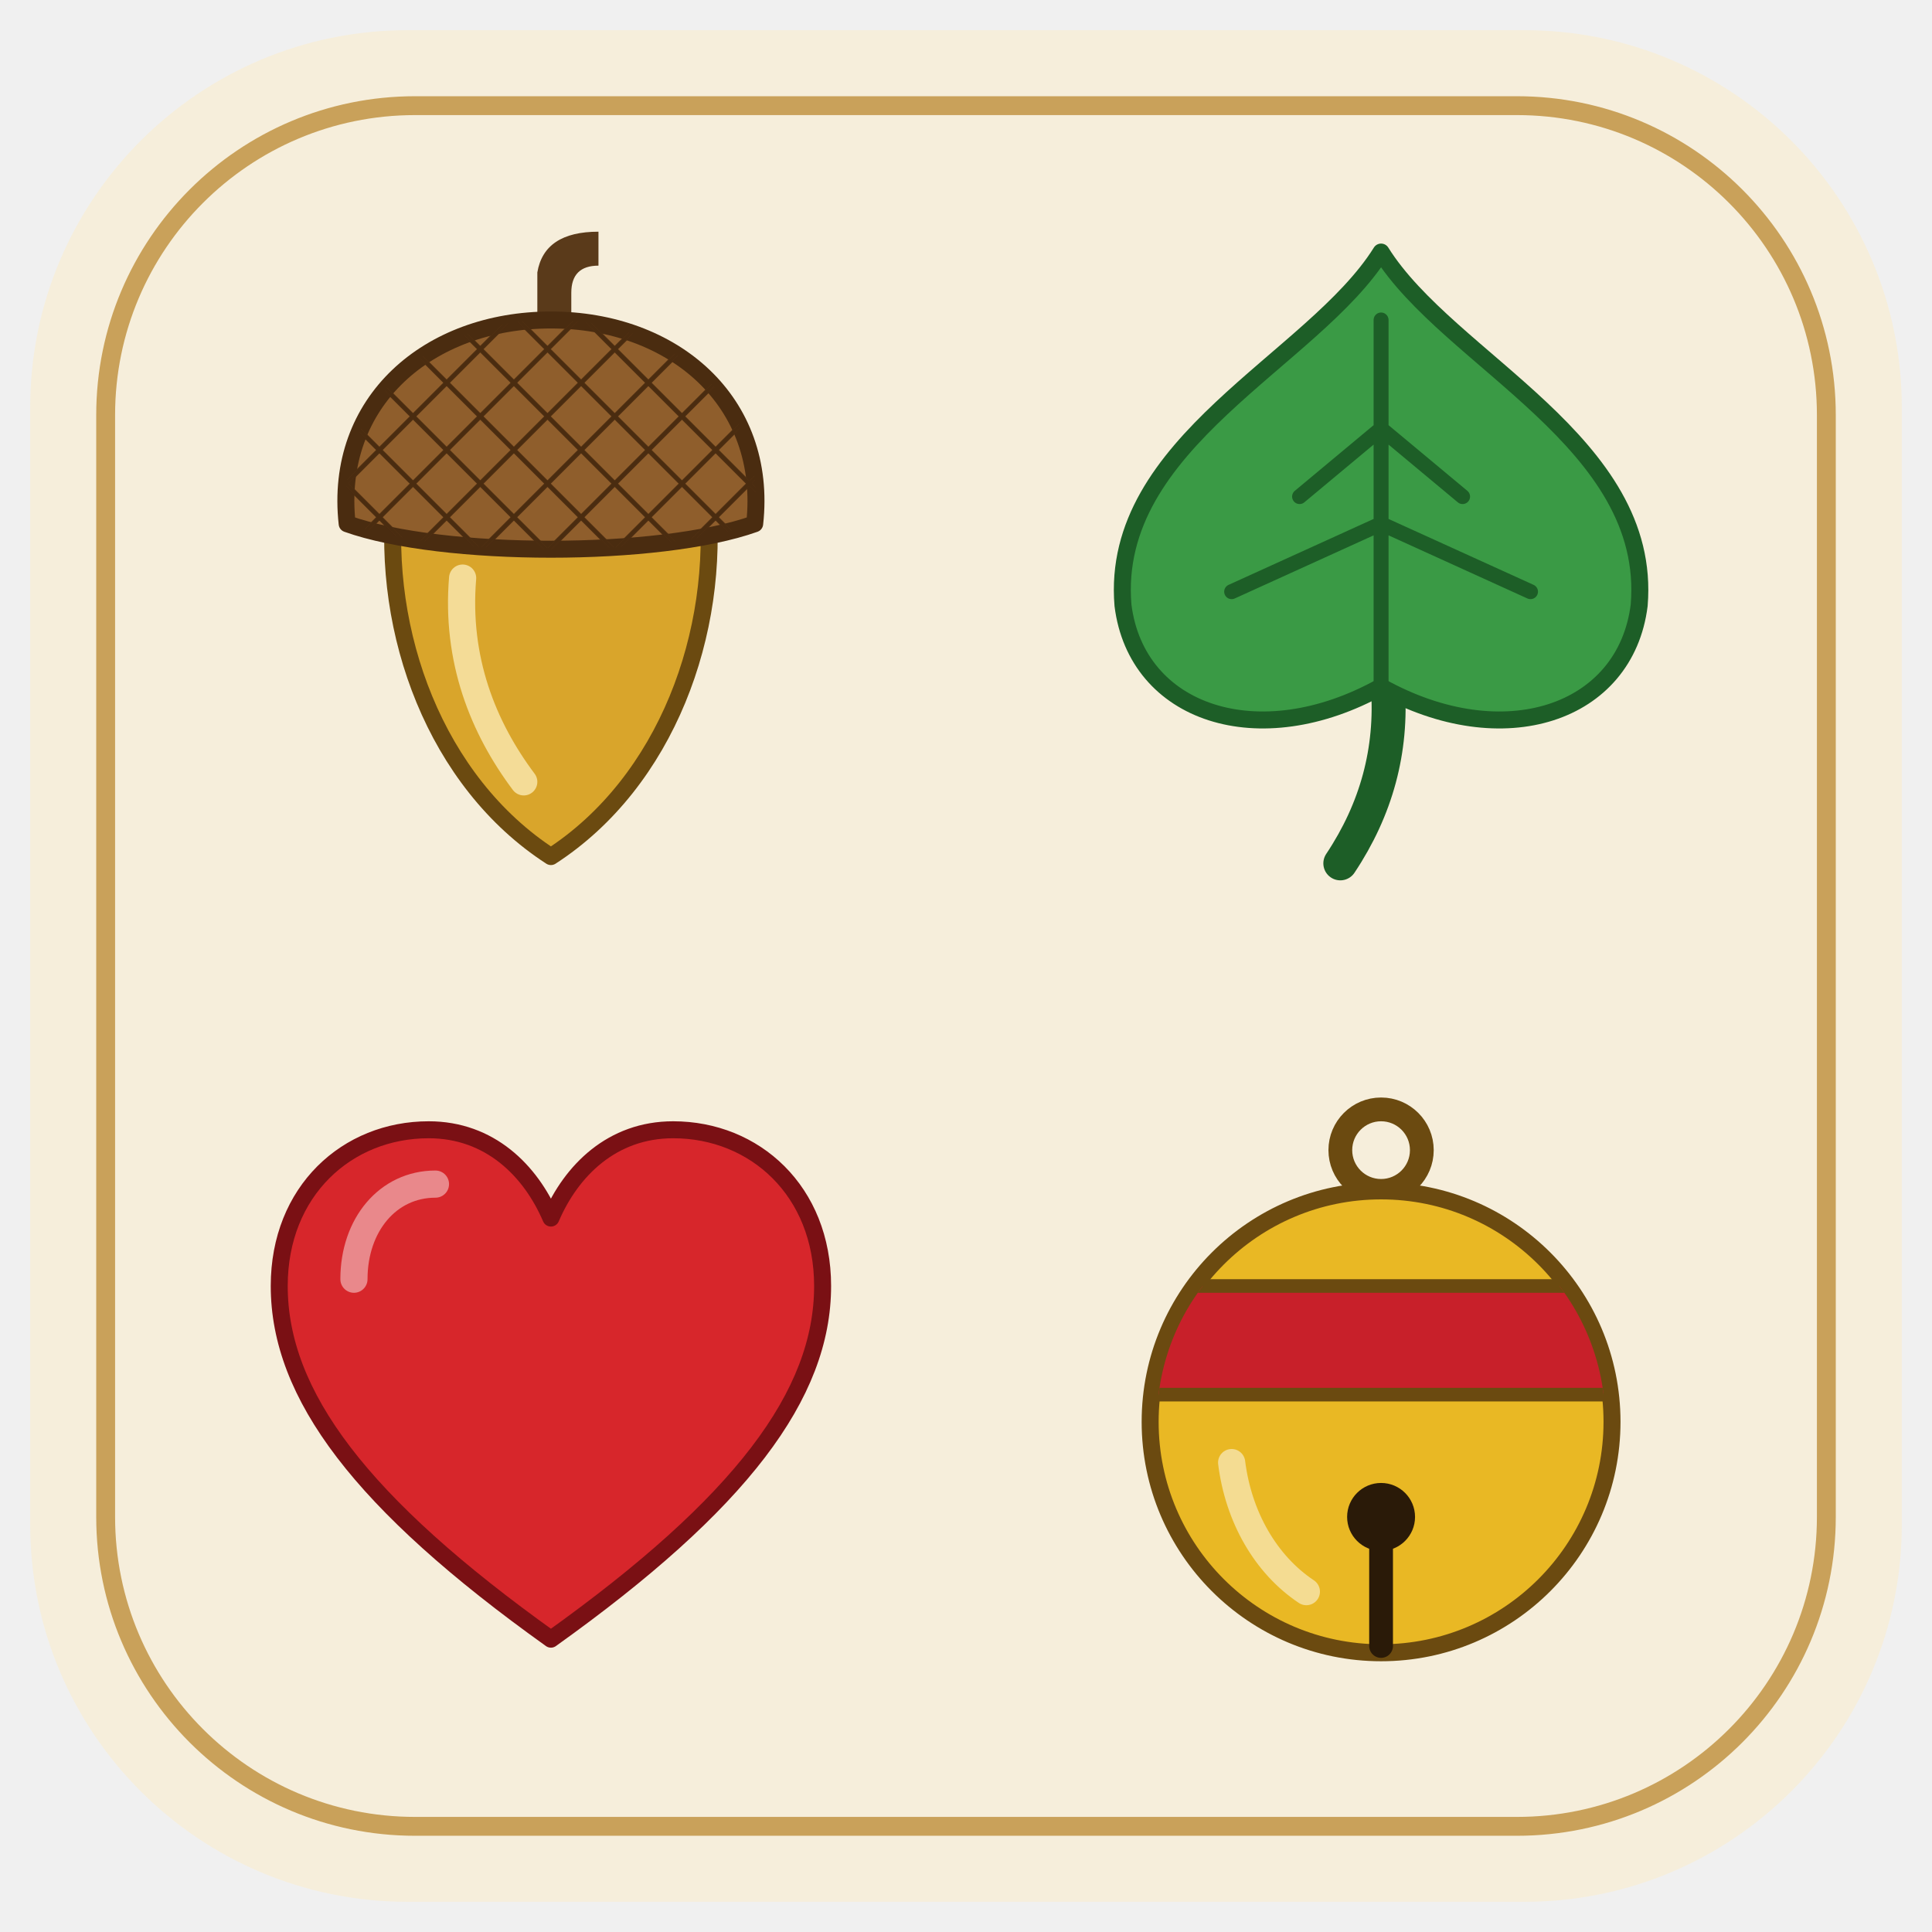
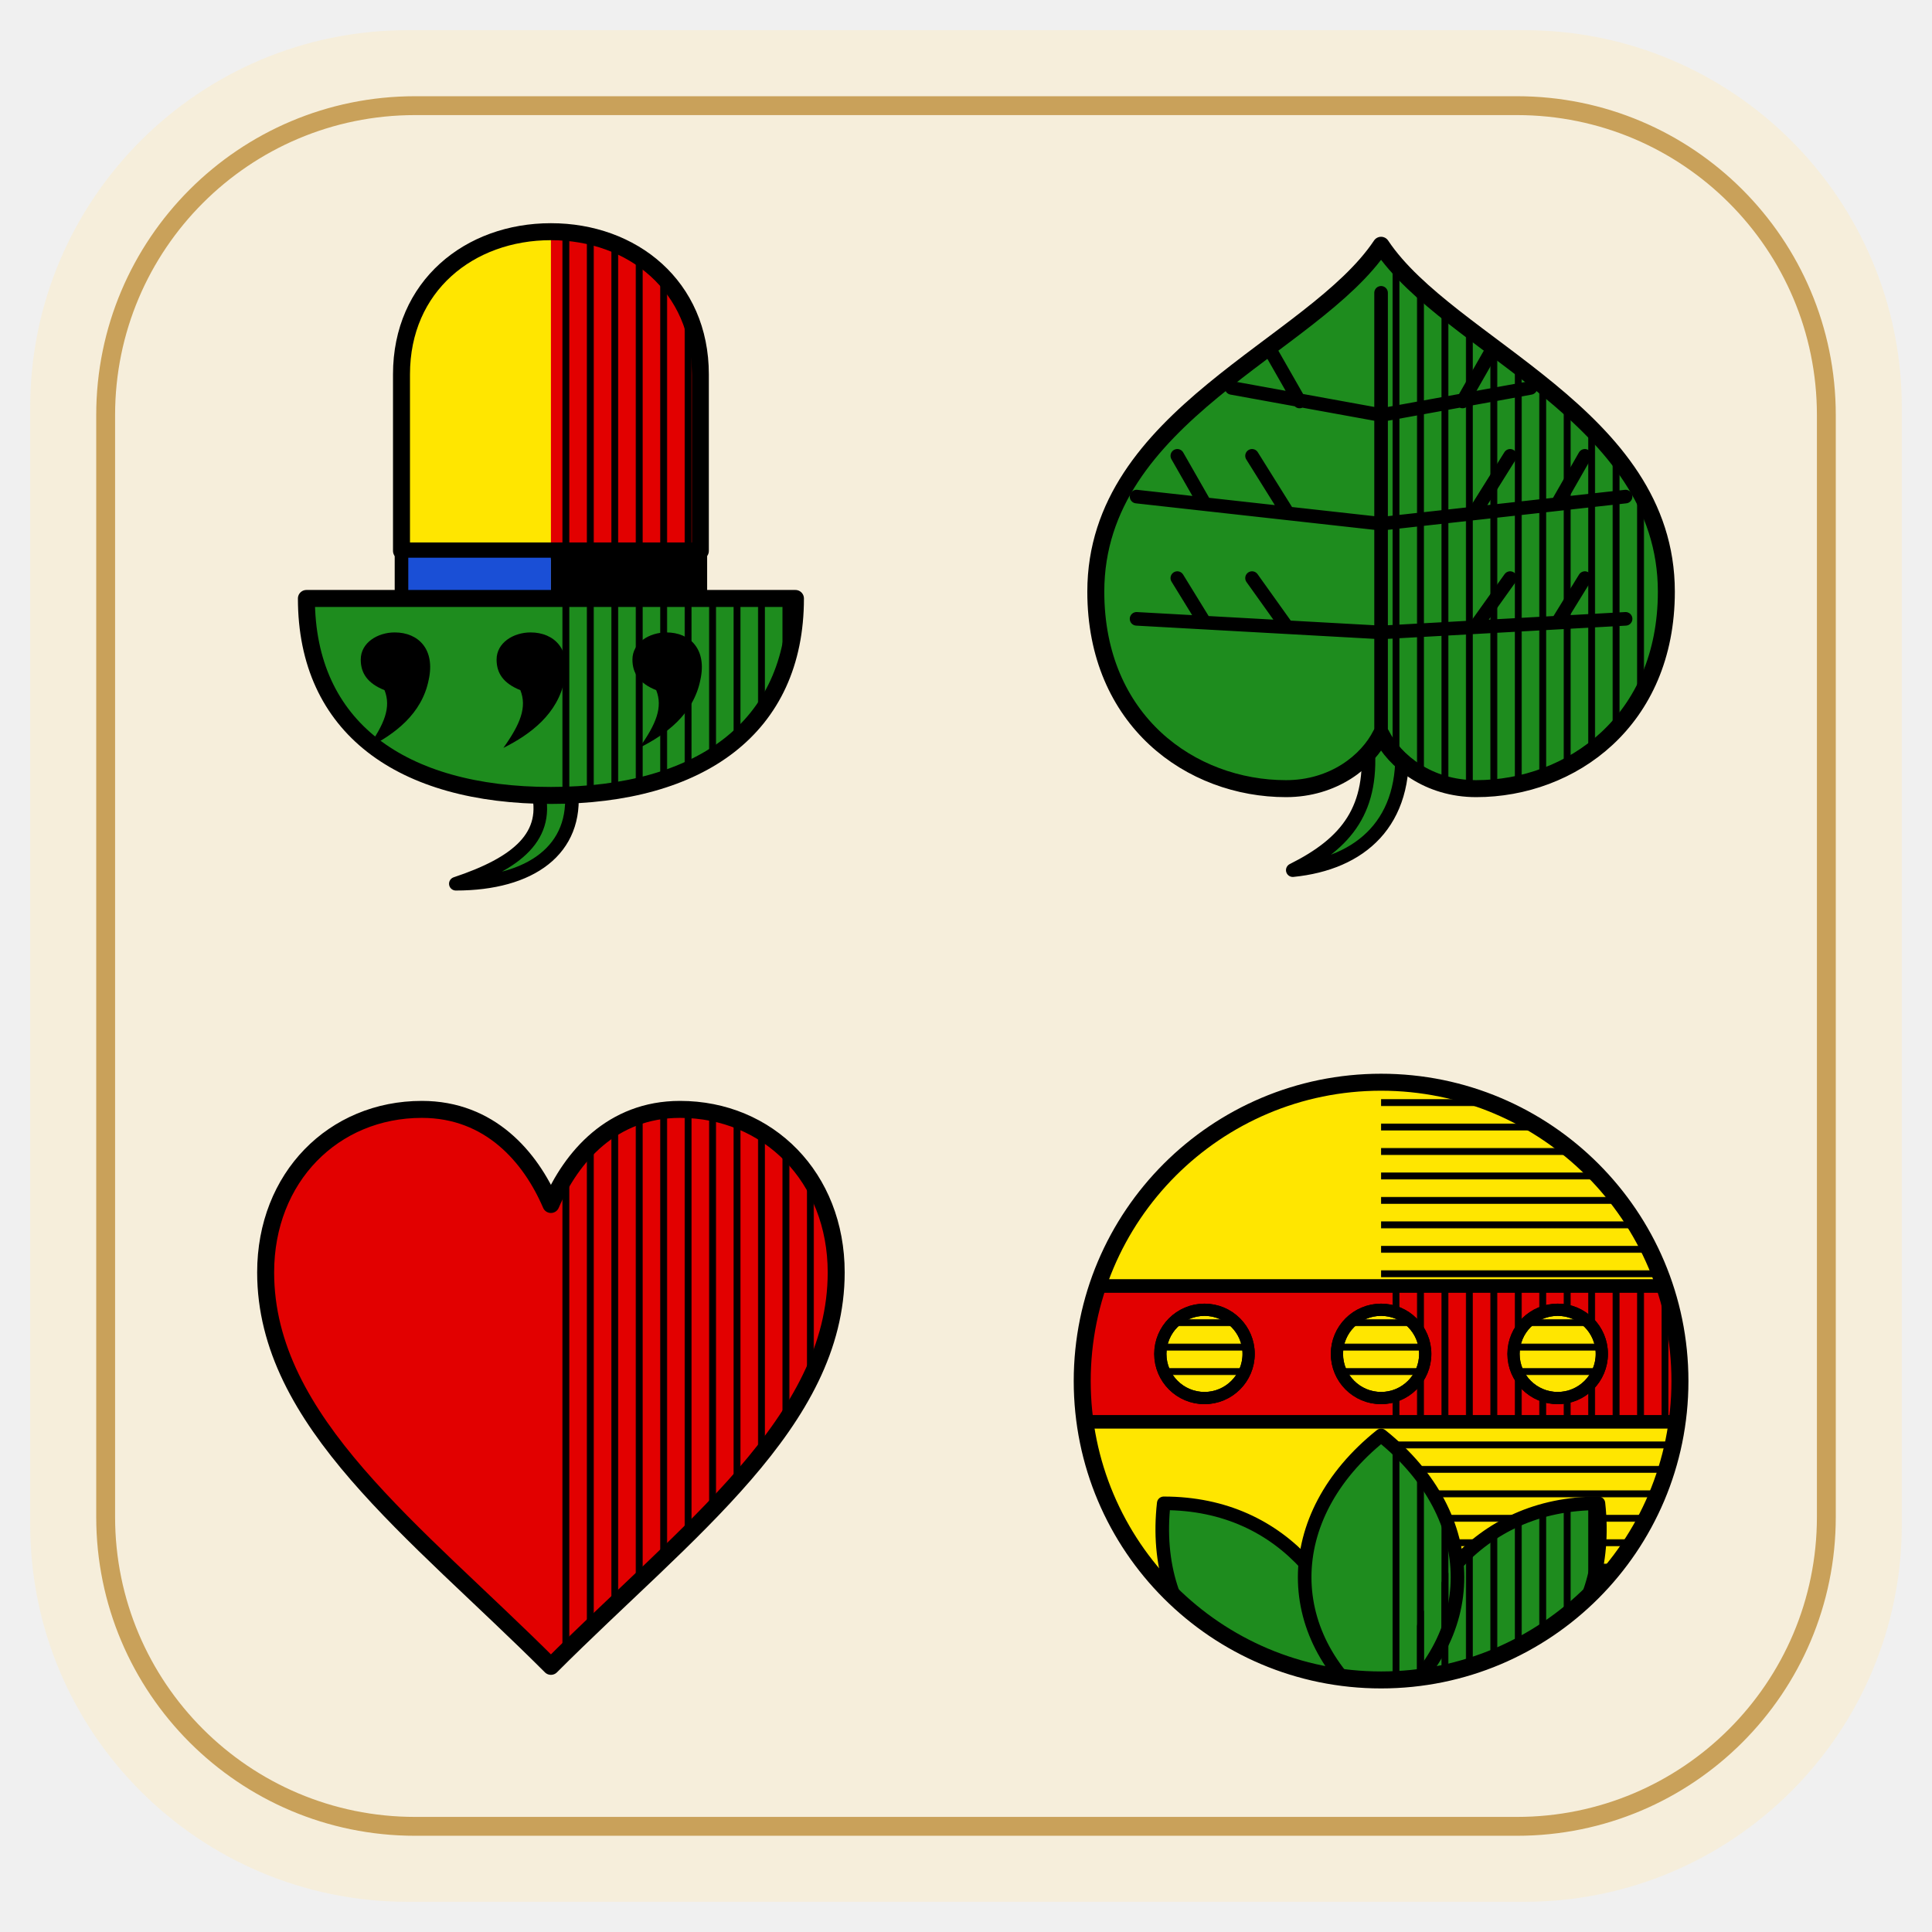
<svg xmlns="http://www.w3.org/2000/svg" viewBox="0 0 512 512">
  <defs>
-     <pattern id="lg-hatch" width="7" height="7" patternUnits="userSpaceOnUse" patternTransform="rotate(45)">
-       <path d="M0 0V7M0 0H7" stroke="#4a2c10" stroke-width="1.4" />
+     <pattern id="lg-vl" width="3.6" height="4" patternUnits="userSpaceOnUse">
+       <path d="M1.8 0V4" stroke="#000" stroke-width="1" />
    </pattern>
-     <clipPath id="lg-ball">
-       <circle cx="50" cy="56" r="33" />
+     <pattern id="lg-hl" width="4" height="3.6" patternUnits="userSpaceOnUse">
+       <path d="M0 1.8H4" stroke="#000" stroke-width="1" />
+     </pattern>
+     <clipPath id="lg-r">
+       <rect x="50" y="-10" width="60" height="120" />
+     </clipPath>
+     <clipPath id="lg-c">
+       <circle cx="50" cy="50" r="44" />
    </clipPath>
    <g id="lg-eichel">
-       <path d="M48 20V9Q49 3 57 3V8Q53 8 53 12V20Z" fill="#5a3a1a" />
-       <path d="M27 42C25 62 33 84 50 95C67 84 75 62 73 42Z" fill="#d9a52b" stroke="#6b4a10" stroke-width="2.5" stroke-linejoin="round" />
-       <path d="M37 54C36 66 40 76 46 84" fill="none" stroke="#fff3c4" stroke-width="4" stroke-linecap="round" opacity=".7" />
-       <path d="M20 46C18 28 32 16 50 16C68 16 82 28 80 46C66 51 34 51 20 46Z" fill="#8f5e2c" stroke="#4a2c10" stroke-width="2.5" stroke-linejoin="round" />
-       <path d="M20 46C18 28 32 16 50 16C68 16 82 28 80 46C66 51 34 51 20 46Z" fill="url(#lg-hatch)" />
+       <path d="M48 85C50 92 45 96 36 99C47 99 54 94 53 85Z" fill="#1e8c1e" stroke="#000" stroke-width="2" stroke-linejoin="round" />
+       <path d="M28 50V24C28 11 38 3 50 3C62 3 72 11 72 24V50Z" fill="#ffe600" />
+       <g clip-path="url(#lg-r)">
+         <path d="M28 50V24C28 11 38 3 50 3C62 3 72 11 72 24V50Z" fill="#e20000" />
+         <path d="M28 50V24C28 11 38 3 50 3C62 3 72 11 72 24V50Z" fill="url(#lg-vl)" />
+       </g>
+       <path d="M28 50V24C28 11 38 3 50 3C62 3 72 11 72 24V50Z" fill="none" stroke="#000" stroke-width="2.5" stroke-linejoin="round" />
+       <rect x="28" y="50" width="22" height="7" fill="#1a4fd6" />
+       <rect x="50" y="50" width="22" height="7" fill="#000" />
+       <rect x="28" y="50" width="44" height="7" fill="none" stroke="#000" stroke-width="2" />
+       <path d="M14 57H86C86 76 72 86 50 86C28 86 14 76 14 57Z" fill="#1e8c1e" />
+       <path d="M14 57H86C86 76 72 86 50 86C28 86 14 76 14 57Z" fill="url(#lg-vl)" clip-path="url(#lg-r)" />
+       <path d="M14 57H86C86 76 72 86 50 86C28 86 14 76 14 57Z" fill="none" stroke="#000" stroke-width="2.5" stroke-linejoin="round" />
+       <path id="lg-komma" d="M27 62c3.5 0 6 2.5 5 7c-1 5-5 8-9 10c2.5-3.5 3.5-6 2.5-8.5c-2.5-1-3.5-2.5-3.5-4.5c0-2.5 2.5-4 5-4Z" fill="#000" />
+       <use href="#lg-komma" transform="translate(20 0)" />
+       <use href="#lg-komma" transform="translate(40 0)" />
    </g>
    <g id="lg-laub">
-       <path d="M51 70Q52 84 44 96" fill="none" stroke="#1d5e27" stroke-width="5" stroke-linecap="round" />
-       <path d="M50 6C60 22 90 34 88 58C86 74 68 80 50 70C32 80 14 74 12 58C10 34 40 22 50 6Z" fill="#3a9a45" stroke="#1d5e27" stroke-width="2.5" stroke-linejoin="round" />
-       <path d="M50 16V70M50 32L38 42M50 32L62 42M50 46L28 56M50 46L72 56" fill="none" stroke="#1d5e27" stroke-width="2.2" stroke-linecap="round" />
+       <path d="M48 78C49 88 45 93 37 97C47 96 54 90 53 78Z" fill="#1e8c1e" stroke="#000" stroke-width="2" stroke-linejoin="round" />
+       <path d="M50 5C60 20 92 30 92 56C92 75 78 85 64 85C57 85 52 81 50 77C48 81 43 85 36 85C22 85 8 75 8 56C8 30 40 20 50 5Z" fill="#1e8c1e" />
+       <path d="M50 5C60 20 92 30 92 56C92 75 78 85 64 85C57 85 52 81 50 77C48 81 43 85 36 85C22 85 8 75 8 56C8 30 40 20 50 5Z" fill="url(#lg-vl)" clip-path="url(#lg-r)" />
+       <path d="M50 5C60 20 92 30 92 56C92 75 78 85 64 85C57 85 52 81 50 77C48 81 43 85 36 85C22 85 8 75 8 56C8 30 40 20 50 5Z" fill="none" stroke="#000" stroke-width="2.5" stroke-linejoin="round" />
+       <path d="M50 12V77M50 30L28 26M38 28L34 21M50 30L72 26M62 28L66 21M50 46L14 42M36 44L31 36M24 43L20 36M50 46L86 42M64 44L69 36M76 43L80 36M50 62L14 60M36 61L31 54M24 60.5L20 54M50 62L86 60M64 61L69 54M76 60.5L80 54" fill="none" stroke="#000" stroke-width="2" stroke-linecap="round" />
    </g>
    <g id="lg-herz">
-       <path d="M50 88C22 68 10 52 10 36C10 22 20 13 32 13C41 13 47 19 50 26C53 19 59 13 68 13C80 13 90 22 90 36C90 52 78 68 50 88Z" fill="#d7262b" stroke="#7a1014" stroke-width="2.5" stroke-linejoin="round" />
-       <path d="M21 35C21 27 26 21 33 21" fill="none" stroke="#fff" stroke-width="4" stroke-linecap="round" opacity=".45" />
+       <path d="M50 92C30 72 8 56 8 34C8 20 18 10 31 10C41 10 47 17 50 24C53 17 59 10 69 10C82 10 92 20 92 34C92 56 70 72 50 92Z" fill="#e20000" />
+       <path d="M50 92C30 72 8 56 8 34C8 20 18 10 31 10C41 10 47 17 50 24C53 17 59 10 69 10C82 10 92 20 92 34C92 56 70 72 50 92Z" fill="url(#lg-vl)" clip-path="url(#lg-r)" />
+       <path d="M50 92C30 72 8 56 8 34C8 20 18 10 31 10C41 10 47 17 50 24C53 17 59 10 69 10C82 10 92 20 92 34C92 56 70 72 50 92Z" fill="none" stroke="#000" stroke-width="2.5" stroke-linejoin="round" />
    </g>
    <g id="lg-schellen">
-       <circle cx="50" cy="16" r="6" fill="none" stroke="#6b4a10" stroke-width="3.5" />
-       <circle cx="50" cy="56" r="34" fill="#e9b824" stroke="#6b4a10" stroke-width="2.5" />
-       <g clip-path="url(#lg-ball)">
-         <rect x="10" y="36" width="80" height="16" fill="#c8202a" />
-         <path d="M10 36H90M10 52H90" stroke="#6b4a10" stroke-width="2" />
+       <g clip-path="url(#lg-c)">
+         <rect width="100" height="100" fill="#ffe600" />
+         <rect y="36" width="100" height="20" fill="#e20000" />
+         <g clip-path="url(#lg-r)">
+           <rect width="100" height="36" fill="url(#lg-hl)" />
+           <rect y="36" width="100" height="20" fill="url(#lg-vl)" />
+           <rect y="56" width="100" height="44" fill="url(#lg-hl)" />
+         </g>
+         <path d="M0 36H100M0 56H100" stroke="#000" stroke-width="2" />
+         <g stroke="#000" stroke-width="1.8">
+           <circle cx="24" cy="46" r="6.5" fill="#ffe600" />
+           <circle cx="24" cy="46" r="6.5" fill="url(#lg-hl)" />
+           <circle cx="50" cy="46" r="6.5" fill="#ffe600" />
+           <circle cx="50" cy="46" r="6.5" fill="url(#lg-hl)" />
+           <circle cx="76" cy="46" r="6.5" fill="#ffe600" />
+           <circle cx="76" cy="46" r="6.5" fill="url(#lg-hl)" />
+         </g>
+         <g fill="#1e8c1e" stroke="#000" stroke-width="2" stroke-linejoin="round">
+           <path d="M48 98C28 98 16 86 18 68C36 68 46 82 48 98Z" />
+           <path d="M52 98C72 98 84 86 82 68C64 68 54 82 52 98Z" />
+           <path d="M50 99C35 88 35 70 50 58C65 70 65 88 50 99Z" />
+         </g>
+         <g fill="url(#lg-vl)" clip-path="url(#lg-r)">
+           <path d="M52 98C72 98 84 86 82 68C64 68 54 82 52 98Z" />
+           <path d="M50 99C35 88 35 70 50 58C65 70 65 88 50 99Z" />
+         </g>
      </g>
-       <path d="M28 62C29 70 33 77 39 81" fill="none" stroke="#fff" stroke-width="4" stroke-linecap="round" opacity=".5" />
-       <path d="M50 70V89" stroke="#2a1a08" stroke-width="3.5" stroke-linecap="round" />
-       <circle cx="50" cy="70" r="5" fill="#2a1a08" />
+       <circle cx="50" cy="50" r="44" fill="none" stroke="#000" stroke-width="2.5" />
    </g>
  </defs>
  <rect x="8" y="8" width="496" height="496" rx="100" fill="#f6eedb" />
  <rect x="28" y="28" width="456" height="456" rx="82" fill="none" stroke="#c9a15a" stroke-width="5" />
  <use href="#lg-eichel" transform="translate(56 56) scale(1.8)" />
  <use href="#lg-laub" transform="translate(276 56) scale(1.8)" />
  <use href="#lg-herz" transform="translate(56 276) scale(1.8)" />
  <use href="#lg-schellen" transform="translate(276 276) scale(1.8)" />
</svg>
